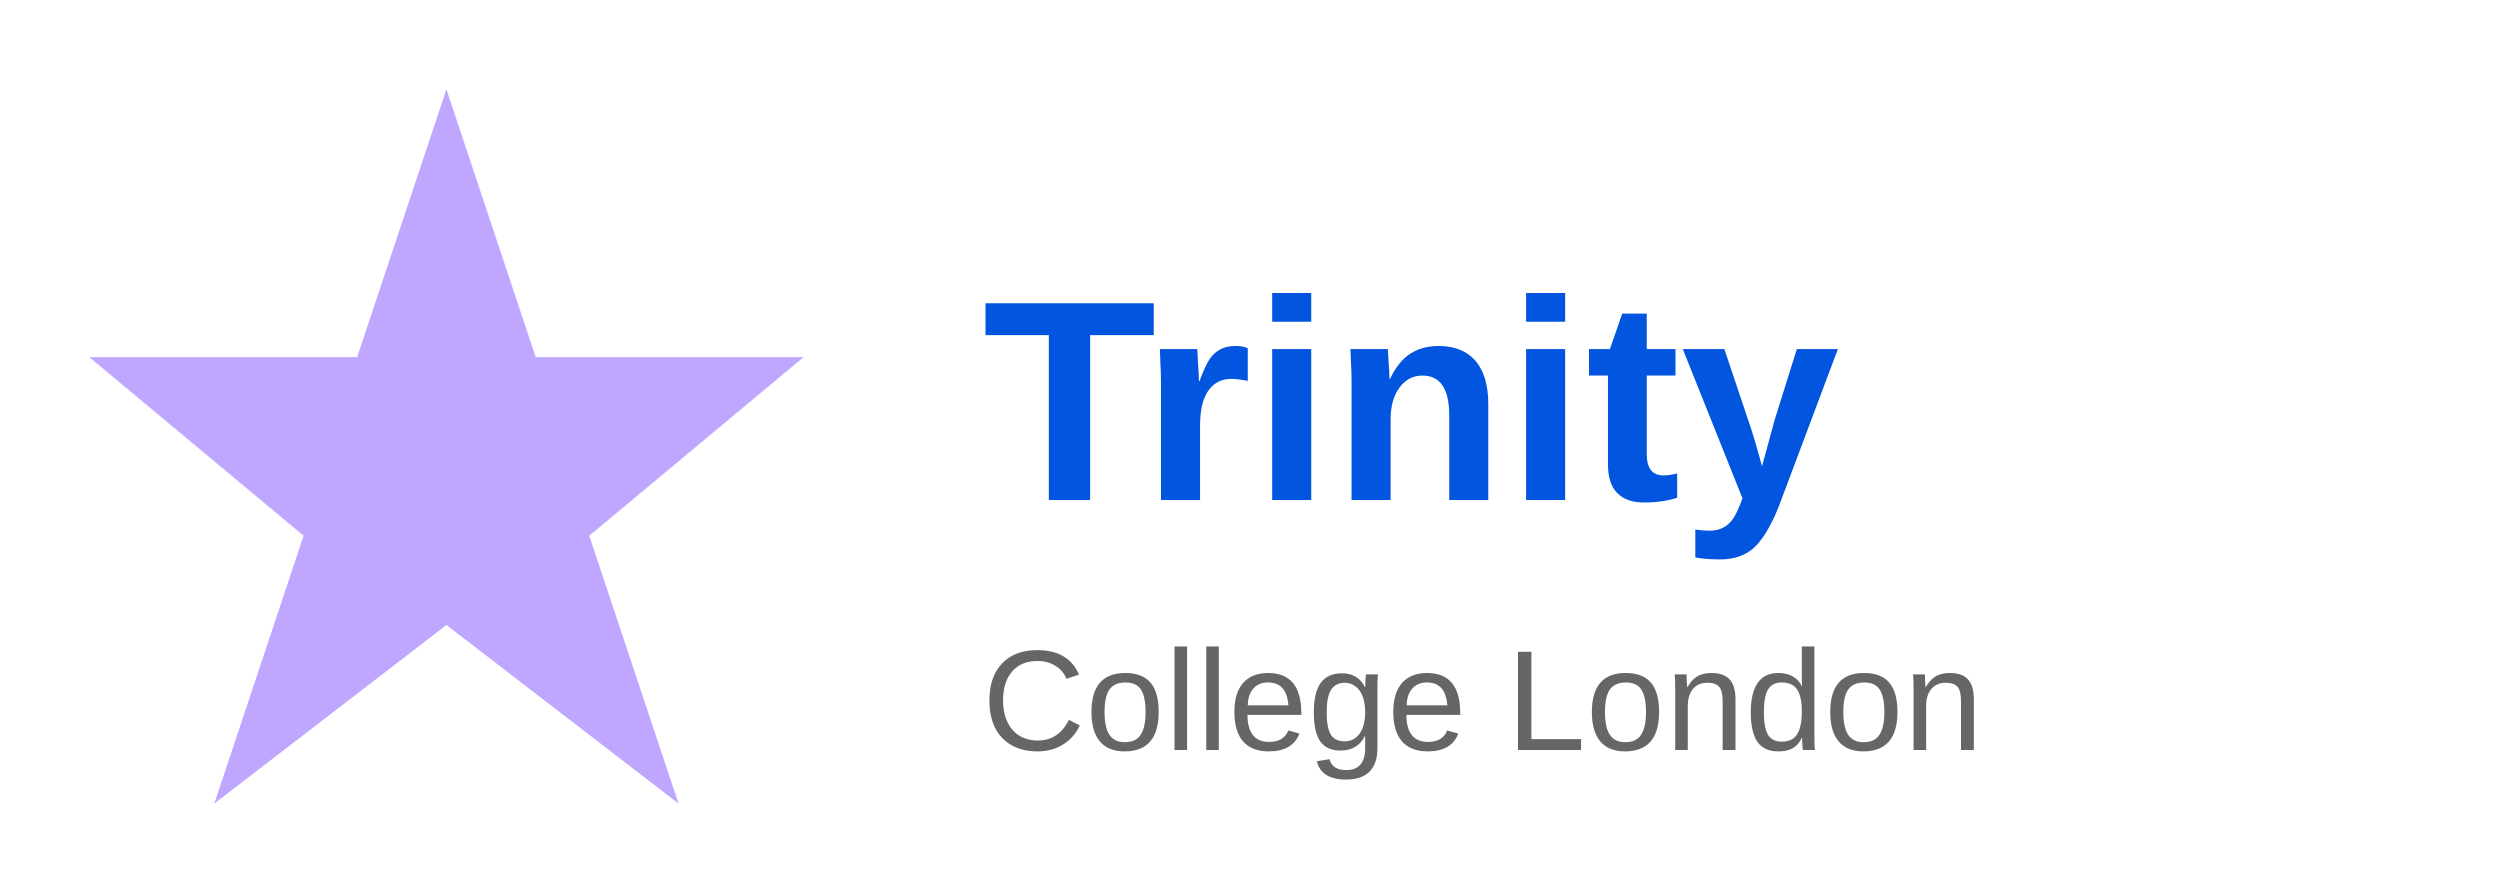
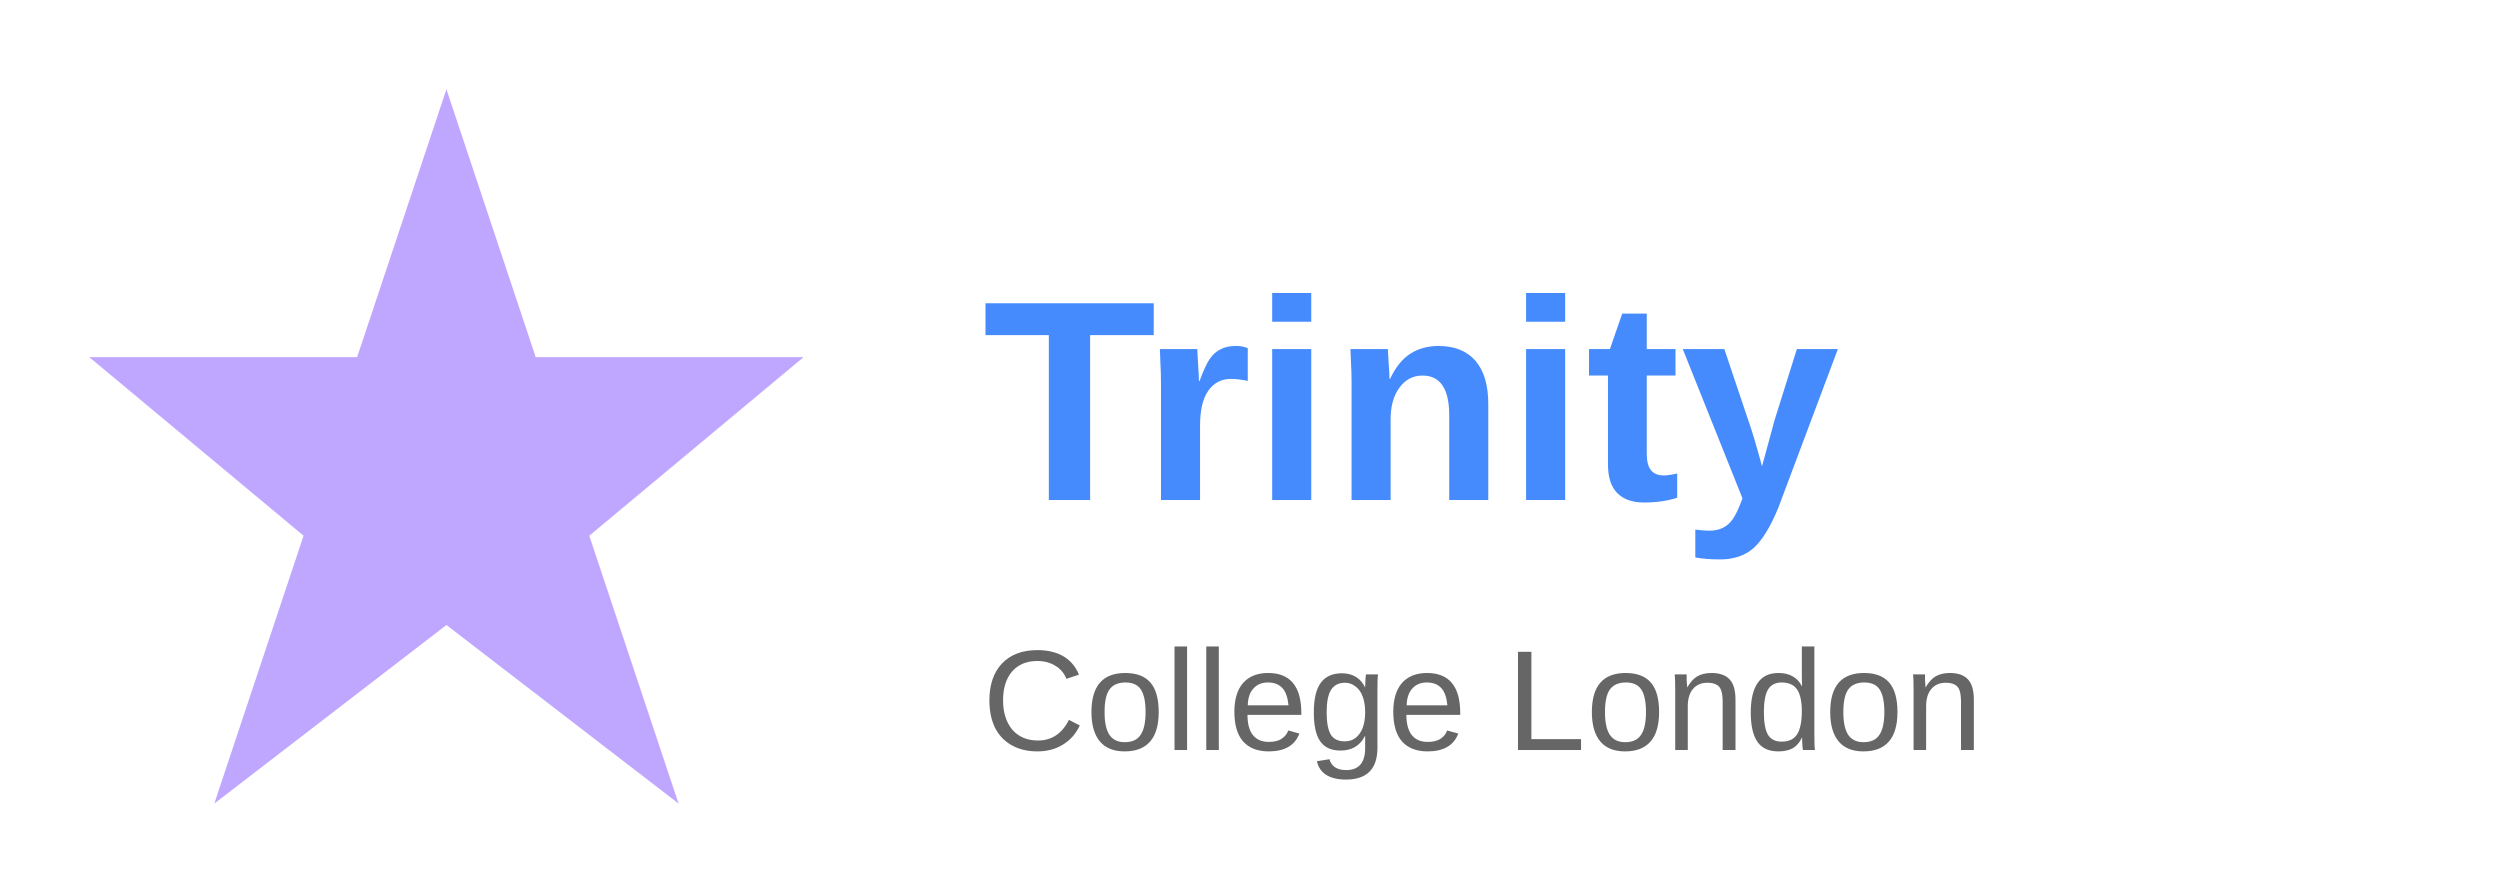
<svg xmlns="http://www.w3.org/2000/svg" viewBox="0 0 140 50" fill="none">
  <path d="M25 5L30 20H45L33 30L38 45L25 35L12 45L17 30L5 20H20L25 5Z" fill="#BFA7FF" />
-   <text x="55" y="28" font-family="Arial, sans-serif" font-size="16" font-weight="bold" fill="#0255df">Trinity</text>
+   <text x="55" y="28" font-family="Arial, sans-serif" font-size="16" font-weight="bold" fill="#468bfd">Trinity</text>
  <text x="55" y="42" font-family="Arial, sans-serif" font-size="8" fill="#666">College London</text>
</svg>
